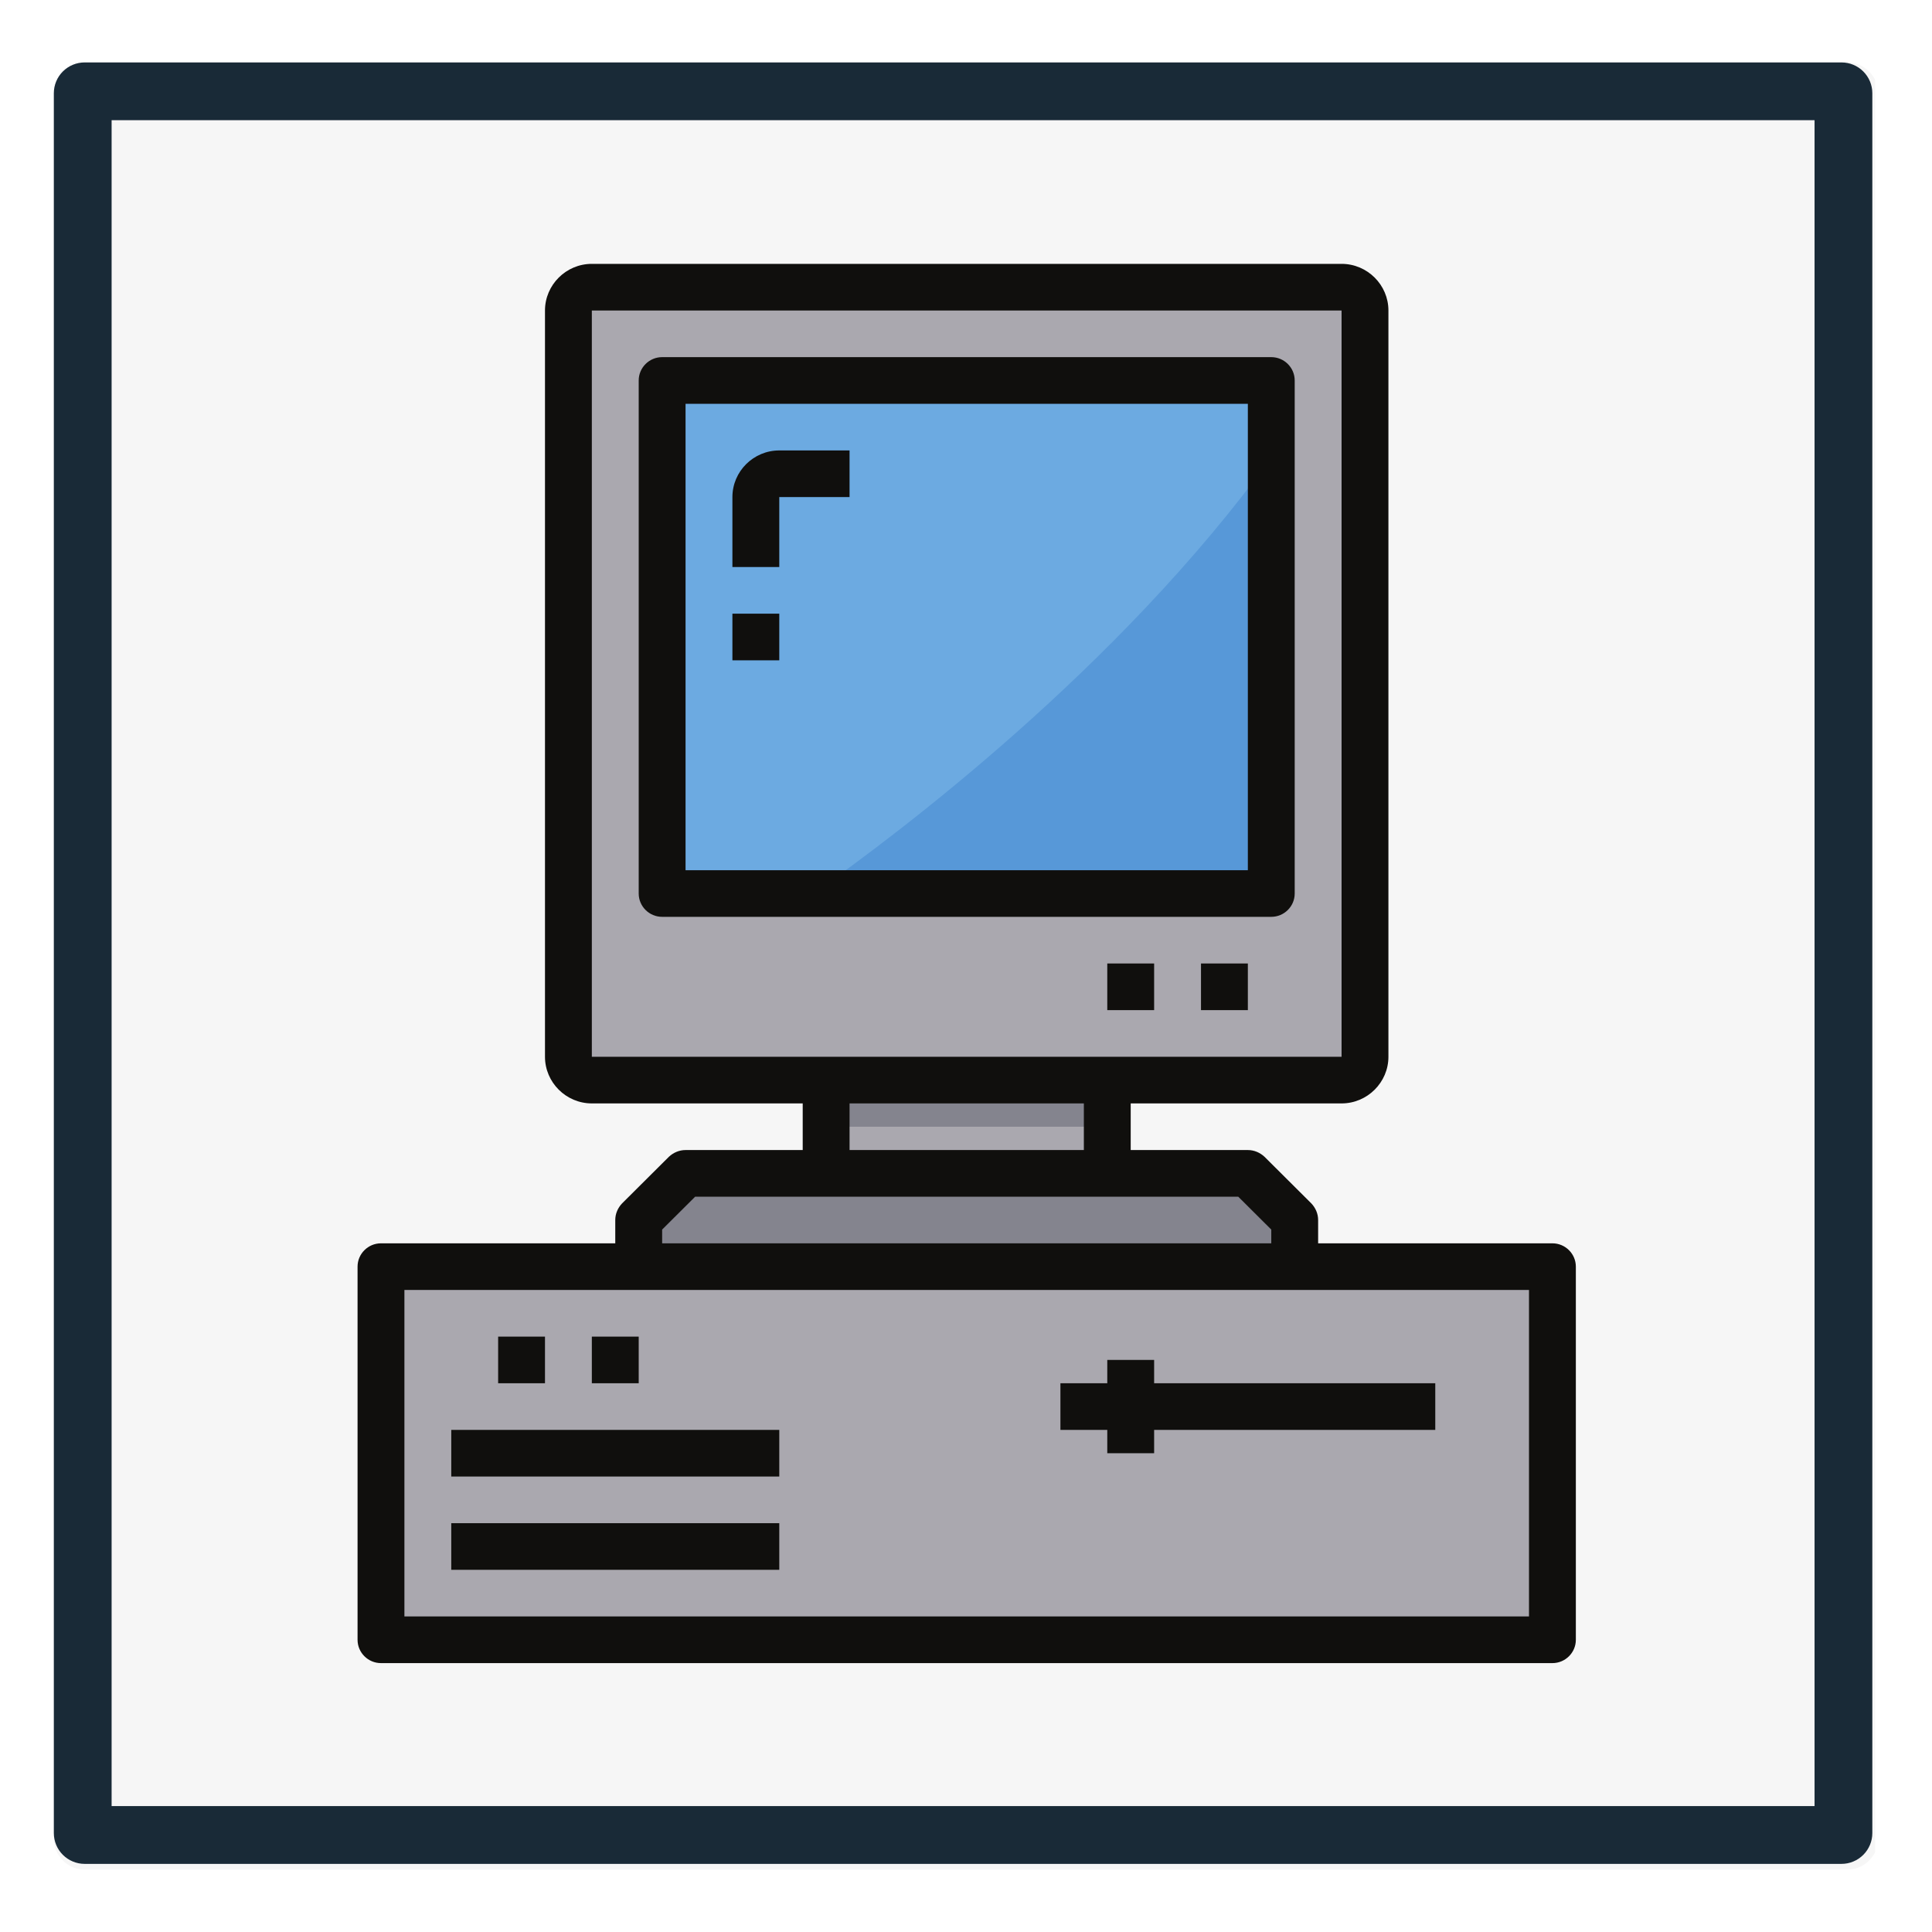
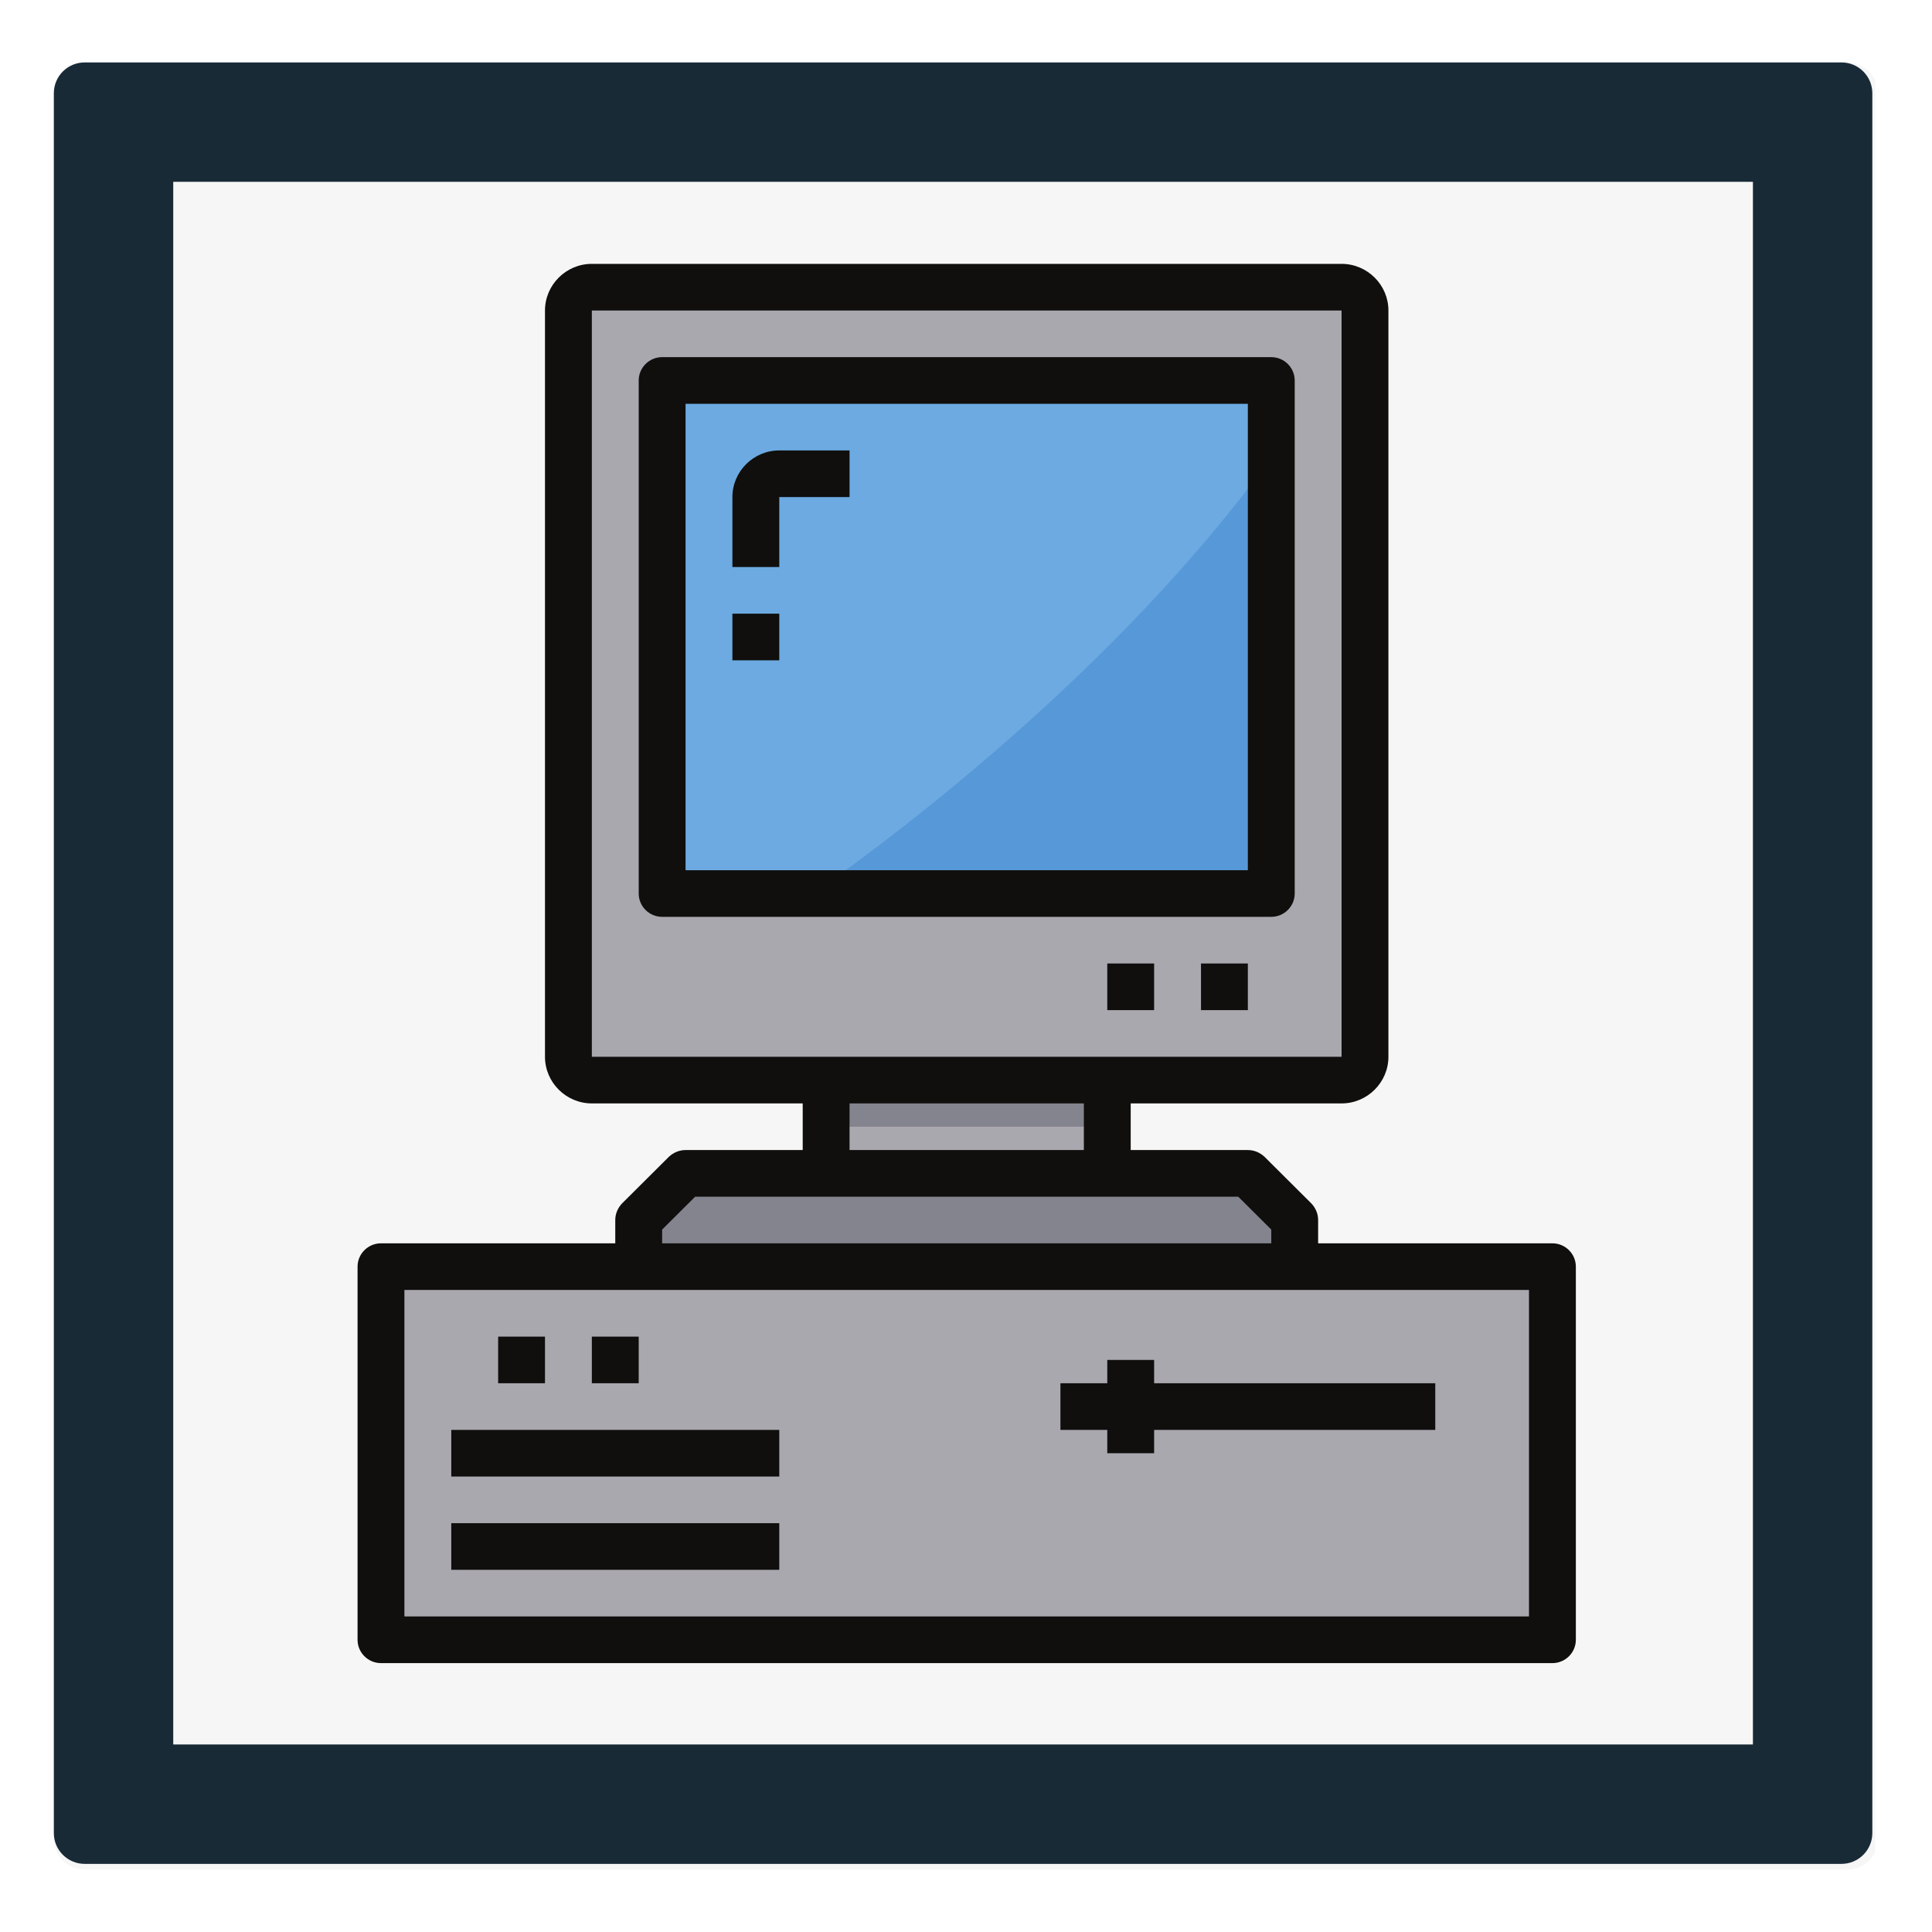
<svg xmlns="http://www.w3.org/2000/svg" width="500" zoomAndPan="magnify" viewBox="0 0 375 375" height="500" preserveAspectRatio="xMidYMid meet" version="1.2">
  <defs>
-     <clipPath id="421ca73bee">
+     <clipPath id="128eb0533a">
      <path d="M 10.449 12.109 L 364 12.109 L 364 362.891 L 10.449 362.891 Z M 10.449 12.109 " />
    </clipPath>
-     <clipPath id="07256efa79">
+     <clipPath id="8a8ddbe5e0">
      <path d="M 16.449 12.109 L 358.551 12.109 C 360.141 12.109 361.668 12.742 362.793 13.867 C 363.918 14.992 364.551 16.52 364.551 18.109 L 364.551 356.891 C 364.551 358.48 363.918 360.008 362.793 361.133 C 361.668 362.258 360.141 362.891 358.551 362.891 L 16.449 362.891 C 14.859 362.891 13.332 362.258 12.207 361.133 C 11.082 360.008 10.449 358.48 10.449 356.891 L 10.449 18.109 C 10.449 16.52 11.082 14.992 12.207 13.867 C 13.332 12.742 14.859 12.109 16.449 12.109 Z M 16.449 12.109 " />
    </clipPath>
-     <clipPath id="77ad7e9358">
+     <clipPath id="5518165d25">
      <path d="M 10.449 12.117 L 364 12.117 L 364 361.785 L 10.449 361.785 Z M 10.449 12.117 " />
    </clipPath>
-     <clipPath id="6478fc20e8">
+     <clipPath id="2ee29f0e46">
      <path d="M 16.43 12.117 L 357.438 12.117 C 359.023 12.117 360.543 12.75 361.664 13.871 C 362.785 14.992 363.418 16.512 363.418 18.102 L 363.418 355.797 C 363.418 357.383 362.785 358.902 361.664 360.023 C 360.543 361.145 359.023 361.777 357.438 361.777 L 16.43 361.777 C 14.844 361.777 13.324 361.145 12.199 360.023 C 11.078 358.902 10.449 357.383 10.449 355.797 L 10.449 18.102 C 10.449 16.512 11.078 14.992 12.199 13.871 C 13.324 12.75 14.844 12.117 16.43 12.117 Z M 16.43 12.117 " />
    </clipPath>
-     <clipPath id="2b16eb276b">
+     <clipPath id="a14f5b49a9">
      <path d="M 69.402 51.168 L 305.871 51.168 L 305.871 322.855 L 69.402 322.855 Z M 69.402 51.168 " />
    </clipPath>
  </defs>
-   <g id="d636e4e31c">
-     <g clip-rule="nonzero" clip-path="url(#421ca73bee)">
-       <g clip-rule="nonzero" clip-path="url(#07256efa79)">
+   <g id="bc277fab60">
+     <g clip-rule="nonzero" clip-path="url(#128eb0533a)">
+       <g clip-rule="nonzero" clip-path="url(#8a8ddbe5e0)">
        <path style=" stroke:none;fill-rule:nonzero;fill:#f6f6f6;fill-opacity:1;" d="M 10.449 12.109 L 363.969 12.109 L 363.969 362.891 L 10.449 362.891 Z M 10.449 12.109 " />
      </g>
    </g>
-     <g clip-rule="nonzero" clip-path="url(#77ad7e9358)">
-       <g clip-rule="nonzero" clip-path="url(#6478fc20e8)">
-         <path style="fill:none;stroke-width:8.944;stroke-linecap:butt;stroke-linejoin:miter;stroke:#192a37;stroke-opacity:1;stroke-miterlimit:4;" d="M 2.385 -0.001 L 138.366 -0.001 C 138.998 -0.001 139.604 0.252 140.051 0.699 C 140.498 1.146 140.751 1.752 140.751 2.386 L 140.751 137.046 C 140.751 137.678 140.498 138.284 140.051 138.731 C 139.604 139.178 138.998 139.43 138.366 139.43 L 2.385 139.43 C 1.752 139.43 1.146 139.178 0.698 138.731 C 0.251 138.284 0 137.678 0 137.046 L 0 2.386 C 0 1.752 0.251 1.146 0.698 0.699 C 1.146 0.252 1.752 -0.001 2.385 -0.001 Z M 2.385 -0.001 " transform="matrix(2.507761,0,0,2.507761,10.44916,12.11904)" />
+     <g clip-rule="nonzero" clip-path="url(#5518165d25)">
+       <g clip-rule="nonzero" clip-path="url(#2ee29f0e46)">
+         <path style="fill:none;stroke-width:18.484;stroke-linecap:butt;stroke-linejoin:miter;stroke:#192a37;stroke-opacity:1;stroke-miterlimit:4;" d="M 2.385 -0.001 L 138.366 -0.001 C 138.998 -0.001 139.604 0.252 140.051 0.699 C 140.498 1.146 140.751 1.752 140.751 2.386 L 140.751 137.046 C 140.751 137.678 140.498 138.284 140.051 138.731 C 139.604 139.178 138.998 139.43 138.366 139.43 L 2.385 139.43 C 1.752 139.43 1.146 139.178 0.698 138.731 C 0.251 138.284 0 137.678 0 137.046 L 0 2.386 C 0 1.752 0.251 1.146 0.698 0.699 C 1.146 0.252 1.752 -0.001 2.385 -0.001 Z M 2.385 -0.001 " transform="matrix(2.507761,0,0,2.507761,10.44916,12.11904)" />
      </g>
    </g>
    <path style=" stroke:none;fill-rule:nonzero;fill:#aaa8af;fill-opacity:1;" d="M 264.945 60.27 L 264.945 205.117 C 264.945 207.609 262.902 209.645 260.398 209.645 L 114.875 209.645 C 112.371 209.645 110.328 207.609 110.328 205.117 L 110.328 60.27 C 110.328 57.777 112.371 55.742 114.875 55.742 L 260.398 55.742 C 262.902 55.742 264.945 57.777 264.945 60.27 " />
    <path style=" stroke:none;fill-rule:nonzero;fill:#aaa8af;fill-opacity:1;" d="M 73.949 318.281 L 73.949 245.855 L 301.324 245.855 L 301.324 318.281 L 73.949 318.281 " />
    <path style=" stroke:none;fill-rule:nonzero;fill:#aaa8af;fill-opacity:1;" d="M 214.922 209.645 L 214.922 227.75 L 160.352 227.75 L 160.352 209.645 L 214.922 209.645 " />
    <path style=" stroke:none;fill-rule:nonzero;fill:#84848e;fill-opacity:1;" d="M 251.301 236.805 L 251.301 245.855 L 123.973 245.855 L 123.973 236.805 L 133.066 227.75 L 242.207 227.75 L 251.301 236.805 " />
    <path style=" stroke:none;fill-rule:nonzero;fill:#6caae1;fill-opacity:1;" d="M 246.754 73.848 L 246.754 173.434 L 128.52 173.434 L 128.52 73.848 L 246.754 73.848 " />
    <path style=" stroke:none;fill-rule:nonzero;fill:#5798d8;fill-opacity:1;" d="M 246.754 88.789 L 246.754 173.434 L 157.848 173.434 C 174.172 161.973 217.195 129.617 246.754 88.789 " />
    <path style=" stroke:none;fill-rule:nonzero;fill:#84848e;fill-opacity:1;" d="M 160.352 209.645 L 160.352 218.695 L 214.922 218.695 L 214.922 209.645 L 160.352 209.645 " />
-     <g clip-rule="nonzero" clip-path="url(#2b16eb276b)">
+     <g clip-rule="nonzero" clip-path="url(#a14f5b49a9)">
      <path style=" stroke:none;fill-rule:nonzero;fill:#100f0d;fill-opacity:1;" d="M 296.777 313.754 L 78.496 313.754 L 78.496 250.383 L 296.777 250.383 Z M 128.52 238.66 L 134.93 232.277 L 240.344 232.277 L 246.754 238.66 L 246.754 241.328 L 128.52 241.328 Z M 210.375 214.172 L 210.375 223.223 L 164.898 223.223 L 164.898 214.172 Z M 114.875 205.117 L 114.875 60.27 L 260.398 60.27 L 260.398 205.117 Z M 301.324 241.328 L 255.848 241.328 L 255.848 236.805 C 255.848 235.582 255.352 234.453 254.535 233.586 L 245.441 224.531 C 244.57 223.719 243.434 223.223 242.207 223.223 L 219.469 223.223 L 219.469 214.172 L 260.398 214.172 C 265.406 214.172 269.492 210.086 269.492 205.117 L 269.492 60.27 C 269.492 55.301 265.406 51.215 260.398 51.215 L 114.875 51.215 C 109.867 51.215 105.781 55.301 105.781 60.27 L 105.781 205.117 C 105.781 210.086 109.867 214.172 114.875 214.172 L 155.805 214.172 L 155.805 223.223 L 133.066 223.223 C 131.84 223.223 130.703 223.719 129.832 224.531 L 120.738 233.586 C 119.922 234.453 119.422 235.582 119.422 236.805 L 119.422 241.328 L 73.949 241.328 C 71.445 241.328 69.402 243.363 69.402 245.855 L 69.402 318.281 C 69.402 320.773 71.445 322.809 73.949 322.809 L 301.324 322.809 C 303.828 322.809 305.871 320.773 305.871 318.281 L 305.871 245.855 C 305.871 243.363 303.828 241.328 301.324 241.328 " />
    </g>
    <path style=" stroke:none;fill-rule:nonzero;fill:#100f0d;fill-opacity:1;" d="M 242.207 168.906 L 133.066 168.906 L 133.066 78.375 L 242.207 78.375 Z M 251.301 173.434 L 251.301 73.848 C 251.301 71.355 249.258 69.32 246.754 69.32 L 128.52 69.32 C 126.016 69.32 123.973 71.355 123.973 73.848 L 123.973 173.434 C 123.973 175.926 126.016 177.957 128.52 177.957 L 246.754 177.957 C 249.258 177.957 251.301 175.926 251.301 173.434 " />
    <path style=" stroke:none;fill-rule:nonzero;fill:#100f0d;fill-opacity:1;" d="M 233.113 196.066 L 242.207 196.066 L 242.207 187.012 L 233.113 187.012 L 233.113 196.066 " />
    <path style=" stroke:none;fill-rule:nonzero;fill:#100f0d;fill-opacity:1;" d="M 214.922 196.066 L 224.016 196.066 L 224.016 187.012 L 214.922 187.012 L 214.922 196.066 " />
    <path style=" stroke:none;fill-rule:nonzero;fill:#100f0d;fill-opacity:1;" d="M 151.258 96.48 L 164.898 96.48 L 164.898 87.43 L 151.258 87.43 C 146.246 87.43 142.16 91.496 142.16 96.48 L 142.16 110.062 L 151.258 110.062 L 151.258 96.48 " />
    <path style=" stroke:none;fill-rule:nonzero;fill:#100f0d;fill-opacity:1;" d="M 151.258 119.113 L 142.16 119.113 L 142.16 128.168 L 151.258 128.168 L 151.258 119.113 " />
    <path style=" stroke:none;fill-rule:nonzero;fill:#100f0d;fill-opacity:1;" d="M 224.016 263.961 L 214.922 263.961 L 214.922 268.488 L 205.828 268.488 L 205.828 277.543 L 214.922 277.543 L 214.922 282.07 L 224.016 282.07 L 224.016 277.543 L 278.586 277.543 L 278.586 268.488 L 224.016 268.488 L 224.016 263.961 " />
    <path style=" stroke:none;fill-rule:nonzero;fill:#100f0d;fill-opacity:1;" d="M 105.781 259.438 L 96.688 259.438 L 96.688 268.488 L 105.781 268.488 L 105.781 259.438 " />
    <path style=" stroke:none;fill-rule:nonzero;fill:#100f0d;fill-opacity:1;" d="M 123.973 259.438 L 114.875 259.438 L 114.875 268.488 L 123.973 268.488 L 123.973 259.438 " />
    <path style=" stroke:none;fill-rule:nonzero;fill:#100f0d;fill-opacity:1;" d="M 87.59 286.594 L 151.258 286.594 L 151.258 277.543 L 87.59 277.543 L 87.59 286.594 " />
    <path style=" stroke:none;fill-rule:nonzero;fill:#100f0d;fill-opacity:1;" d="M 87.59 304.699 L 151.258 304.699 L 151.258 295.648 L 87.59 295.648 L 87.59 304.699 " />
  </g>
</svg>
